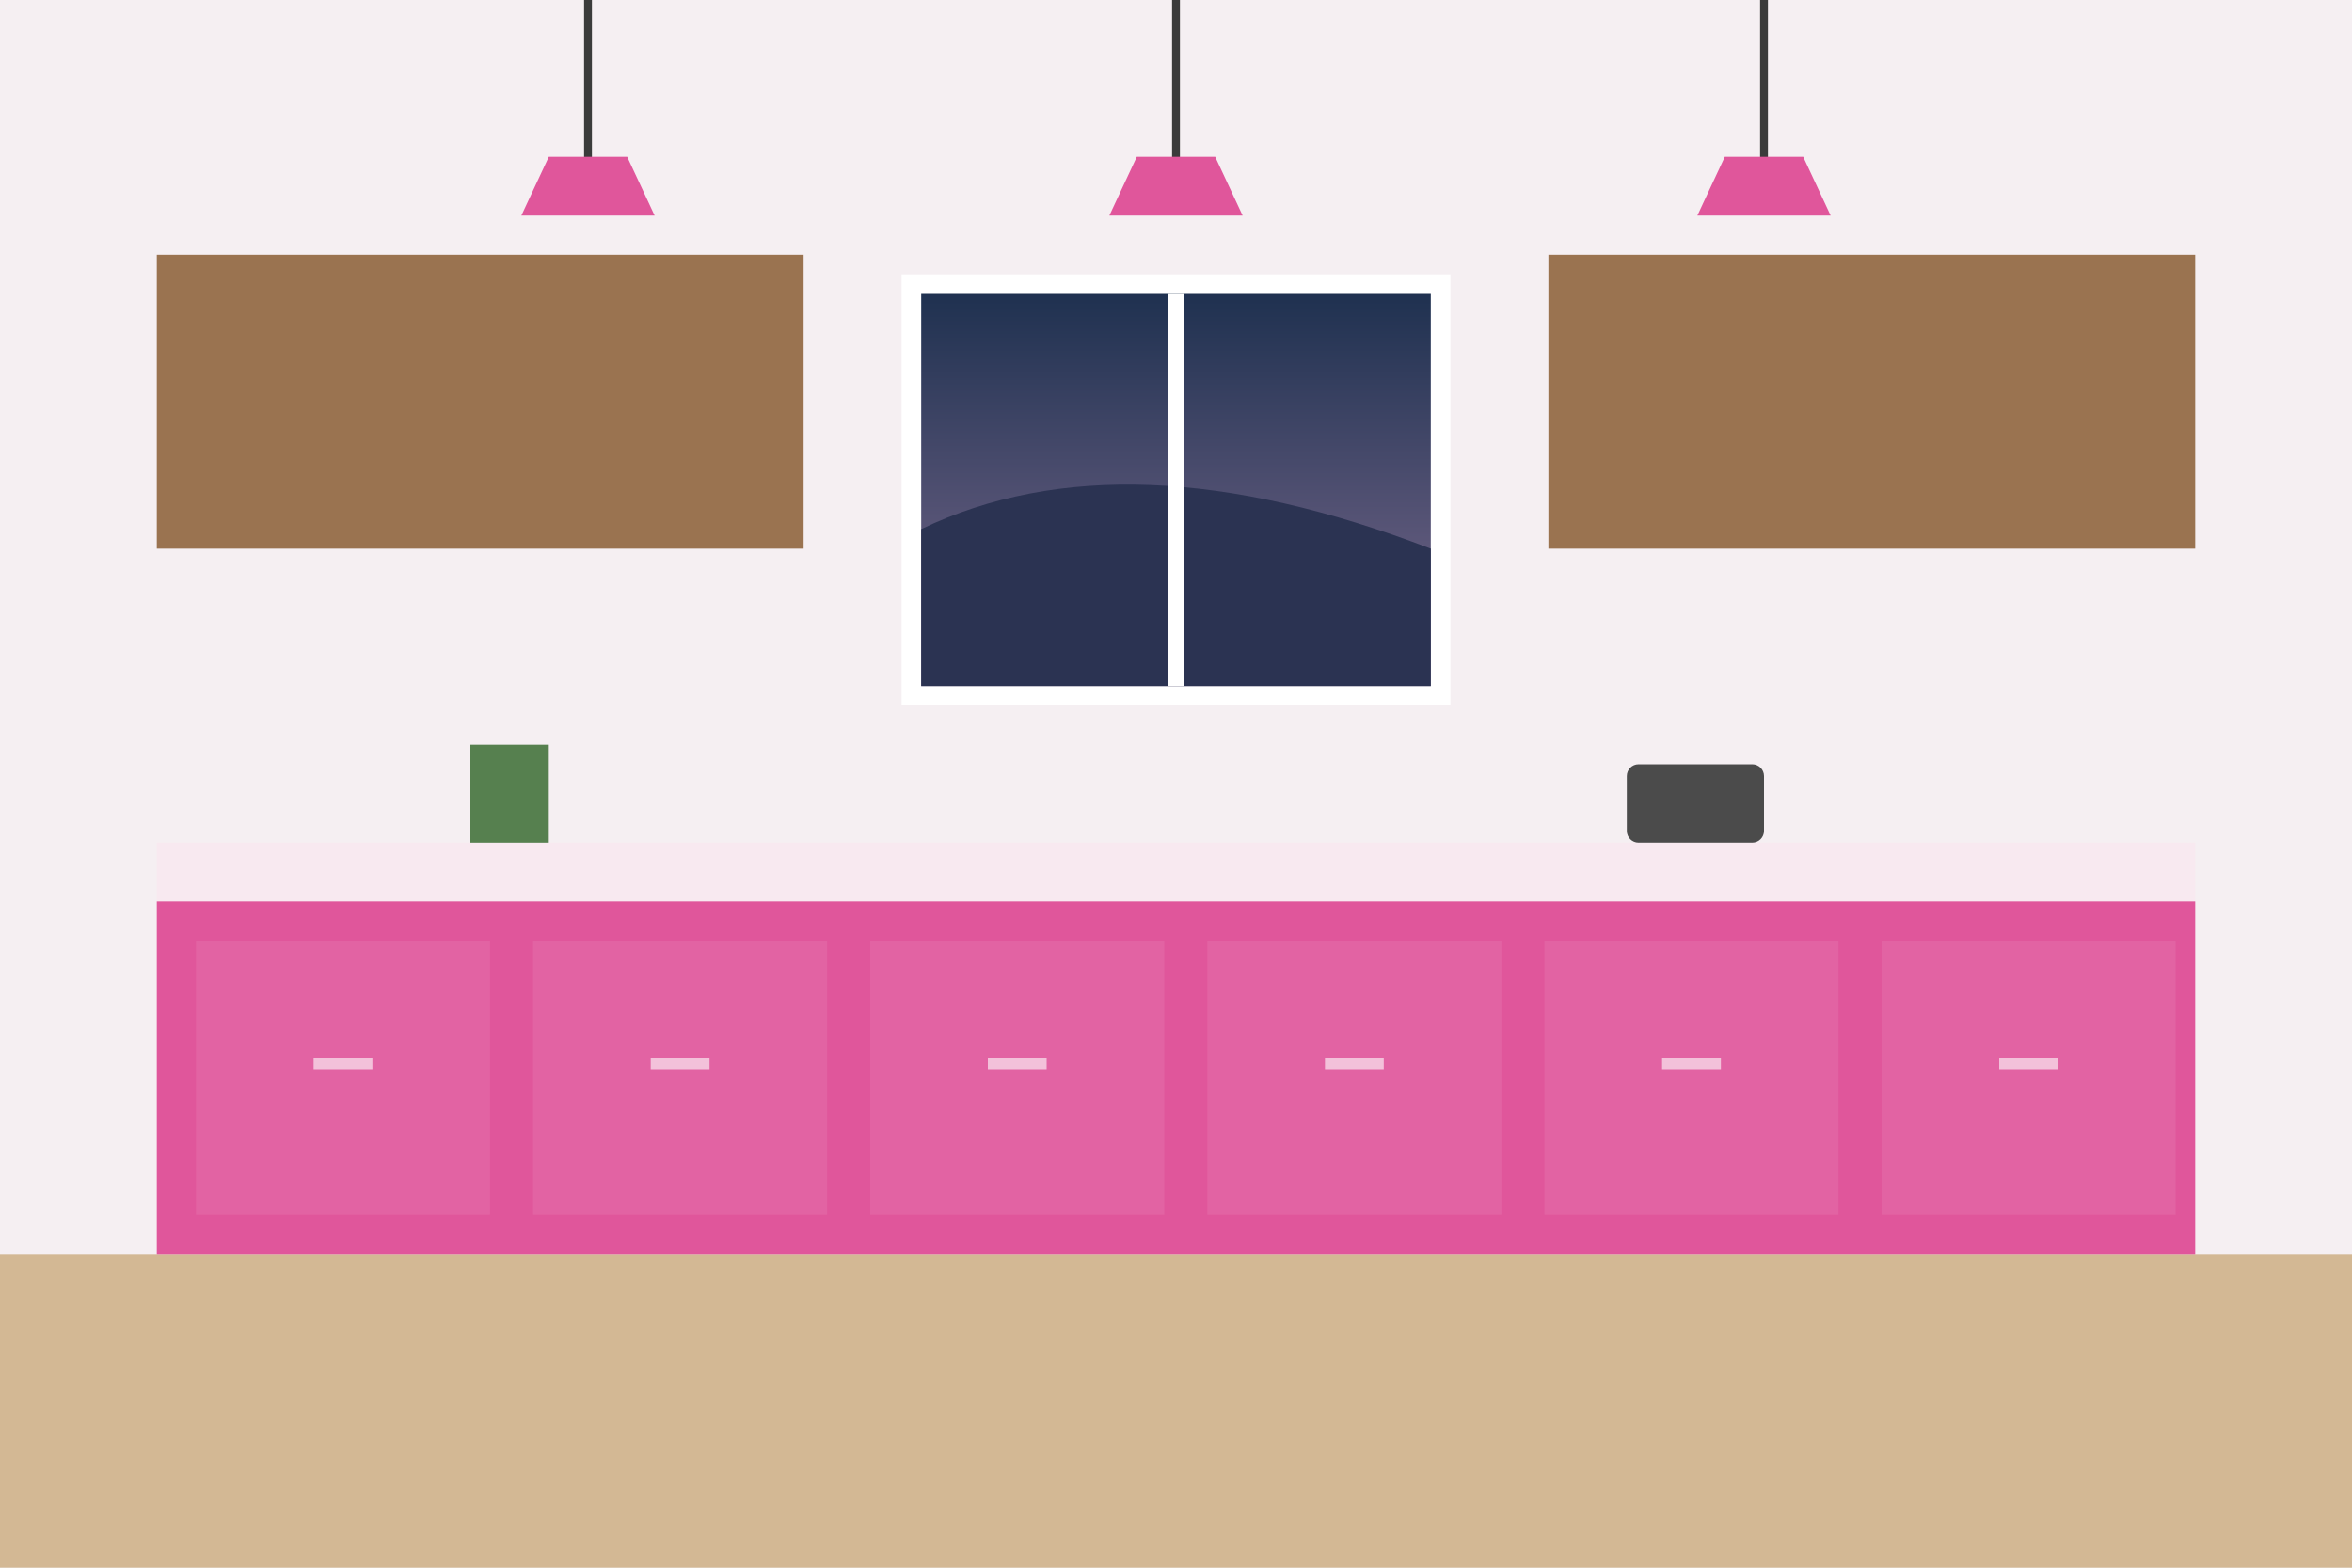
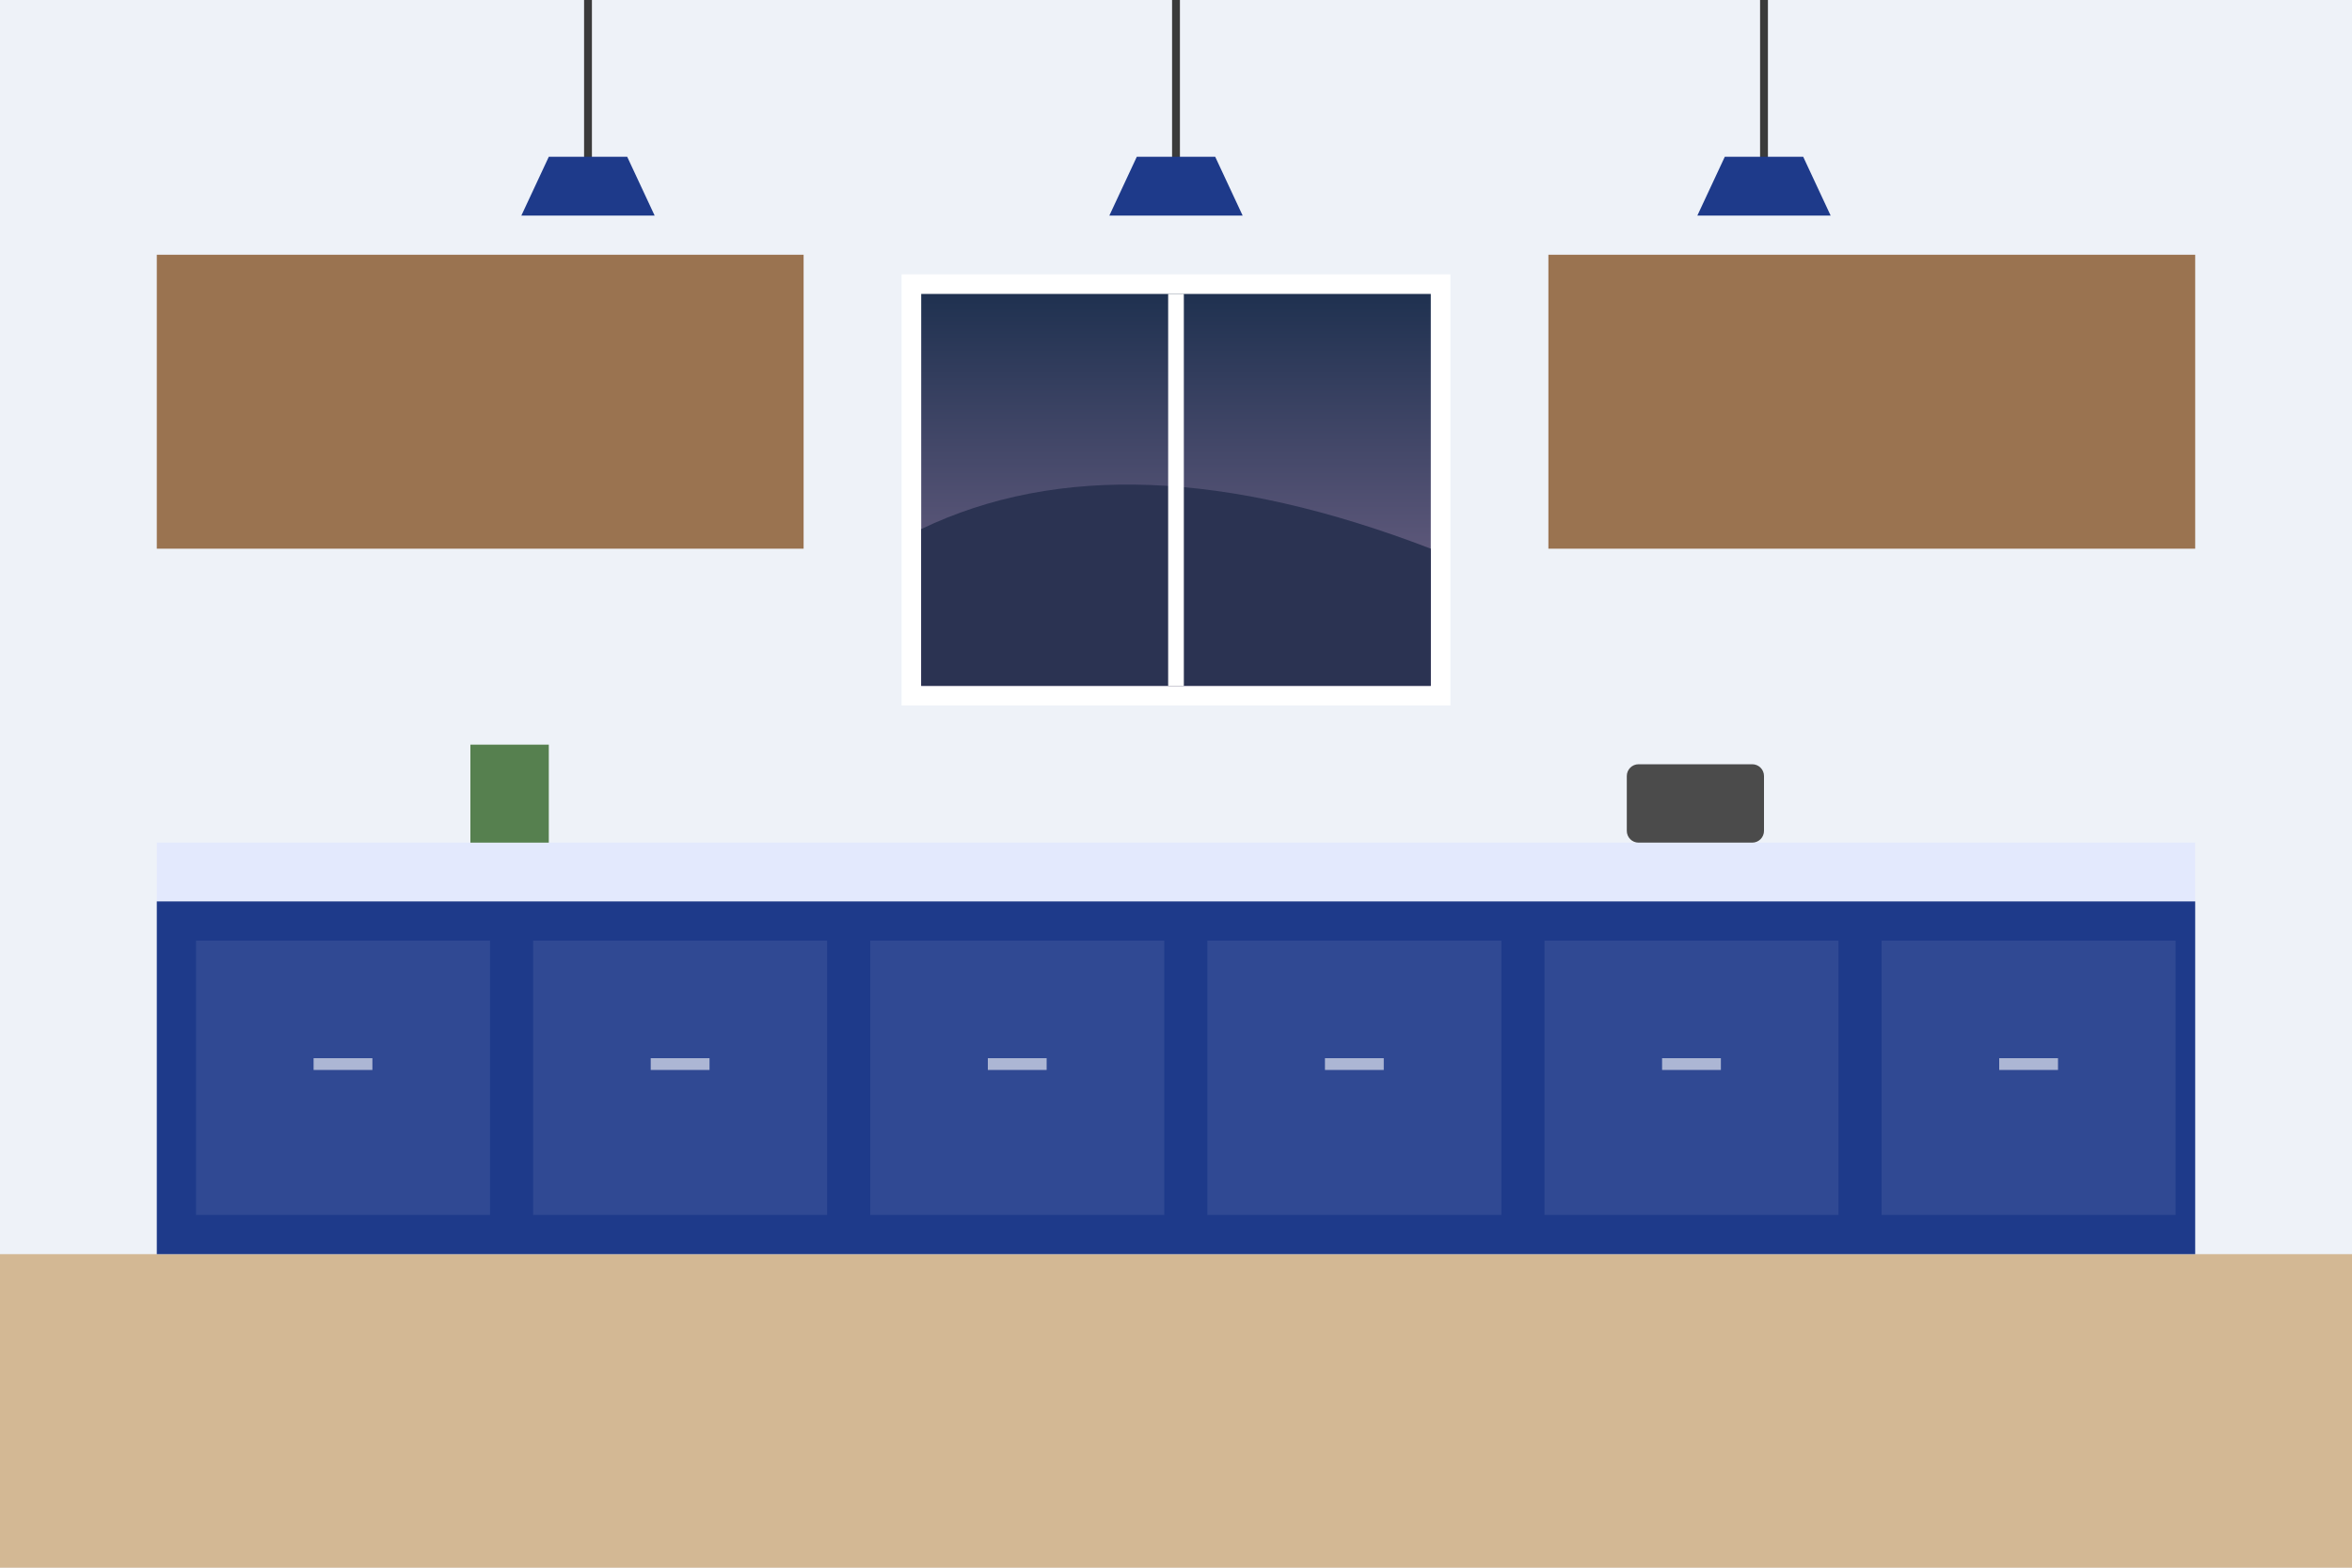
<svg xmlns="http://www.w3.org/2000/svg" viewBox="0 0 1200 800" width="1200" height="800" role="img" aria-label="Illustration of a kitchen scene (Wayfare demo artwork)">
  <defs>
    <linearGradient id="sky" x1="0" y1="0" x2="0" y2="1">
      <stop offset="0" stop-color="#1f3150" />
      <stop offset="1" stop-color="#7c6b8f" />
    </linearGradient>
    <linearGradient id="sea" x1="0" y1="0" x2="0" y2="1">
      <stop offset="0" stop-color="#3f7fa6" />
      <stop offset="1" stop-color="#1f5a80" />
    </linearGradient>
  </defs>
-   <rect width="1200" height="800" fill="#f5eff2" />
+   <rect width="1200" height="800" fill="#eef2f8" />
  <rect y="640" width="1200" height="160" fill="#d3b894" />
  <rect x="460" y="140" width="280" height="220" fill="#ffffff" />
  <rect x="470" y="150" width="260" height="200" fill="url(#sky)" />
  <path d="M470 350 L470 270 Q 574 220 730 280 L730 350 Z" fill="#2b3352" />
  <rect x="596" y="150" width="8" height="200" fill="#ffffff" />
-   <rect x="80" y="430" width="1040" height="30" fill="#f8e9f0" />
-   <rect x="80" y="460" width="1040" height="180" fill="#e0569b" />
+   <rect x="80" y="430" width="1040" height="30" fill="#e3e9fd" />
+   <rect x="80" y="460" width="1040" height="180" fill="#1e3a8a" />
  <rect x="100" y="480" width="150" height="140" fill="#ffffff" opacity="0.08" />
  <rect x="160" y="540" width="30" height="6" fill="#ffffff" opacity="0.6" />
  <rect x="272" y="480" width="150" height="140" fill="#ffffff" opacity="0.08" />
  <rect x="332" y="540" width="30" height="6" fill="#ffffff" opacity="0.6" />
  <rect x="444" y="480" width="150" height="140" fill="#ffffff" opacity="0.08" />
  <rect x="504" y="540" width="30" height="6" fill="#ffffff" opacity="0.6" />
  <rect x="616" y="480" width="150" height="140" fill="#ffffff" opacity="0.08" />
  <rect x="676" y="540" width="30" height="6" fill="#ffffff" opacity="0.6" />
  <rect x="788" y="480" width="150" height="140" fill="#ffffff" opacity="0.08" />
  <rect x="848" y="540" width="30" height="6" fill="#ffffff" opacity="0.6" />
  <rect x="960" y="480" width="150" height="140" fill="#ffffff" opacity="0.08" />
  <rect x="1020" y="540" width="30" height="6" fill="#ffffff" opacity="0.6" />
  <rect x="80" y="130" width="330" height="150" fill="#9a7350" />
  <rect x="790" y="130" width="330" height="150" fill="#9a7350" />
  <rect x="830" y="390" width="70" height="40" rx="6" fill="#4b4b4b" />
  <rect x="240" y="380" width="40" height="50" fill="#56804f" />
  <rect x="298" y="0" width="4" height="95.1" fill="#3b3b3b" />
-   <path d="M266 110 h68 l-14 -30 h-40 Z" fill="#e0569b" />
+   <path d="M266 110 h68 l-14 -30 h-40 Z" fill="#1e3a8a" />
  <rect x="598" y="0" width="4" height="89.5" fill="#3b3b3b" />
-   <path d="M566 110 h68 l-14 -30 h-40 Z" fill="#e0569b" />
+   <path d="M566 110 h68 l-14 -30 h-40 Z" fill="#1e3a8a" />
  <rect x="898" y="0" width="4" height="86.1" fill="#3b3b3b" />
-   <path d="M866 110 h68 l-14 -30 h-40 Z" fill="#e0569b" />
+   <path d="M866 110 h68 l-14 -30 h-40 Z" fill="#1e3a8a" />
</svg>
